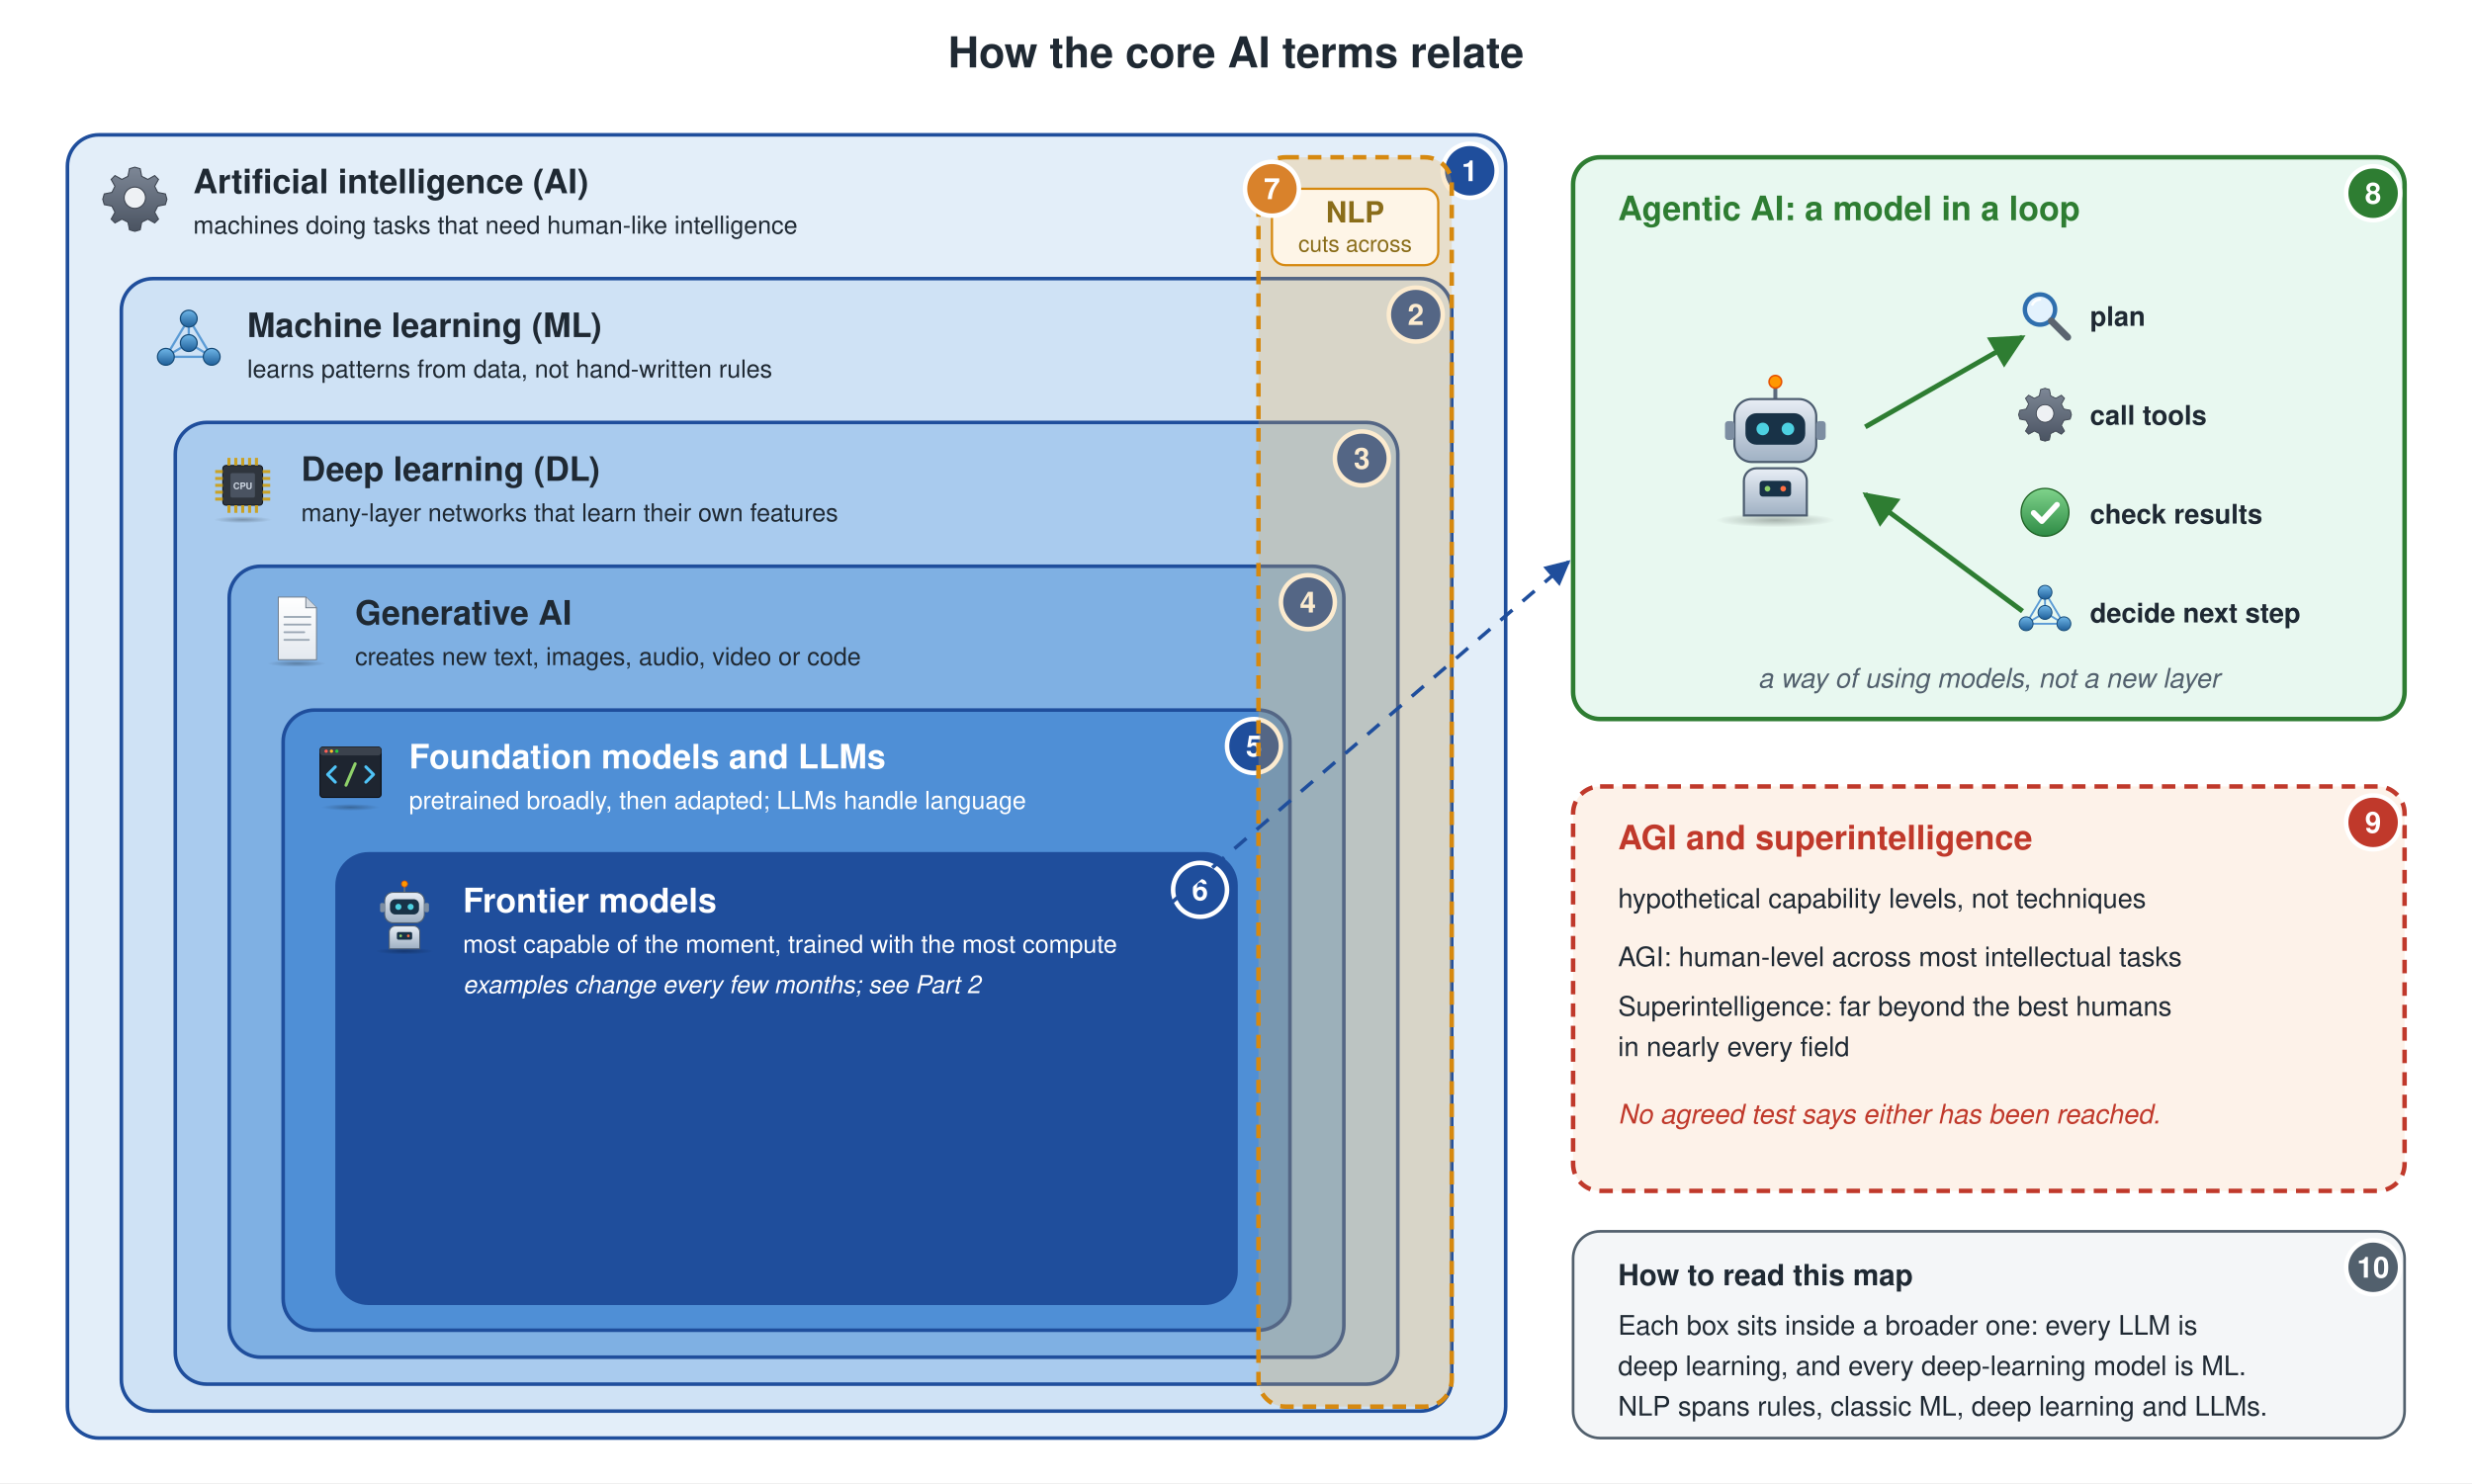
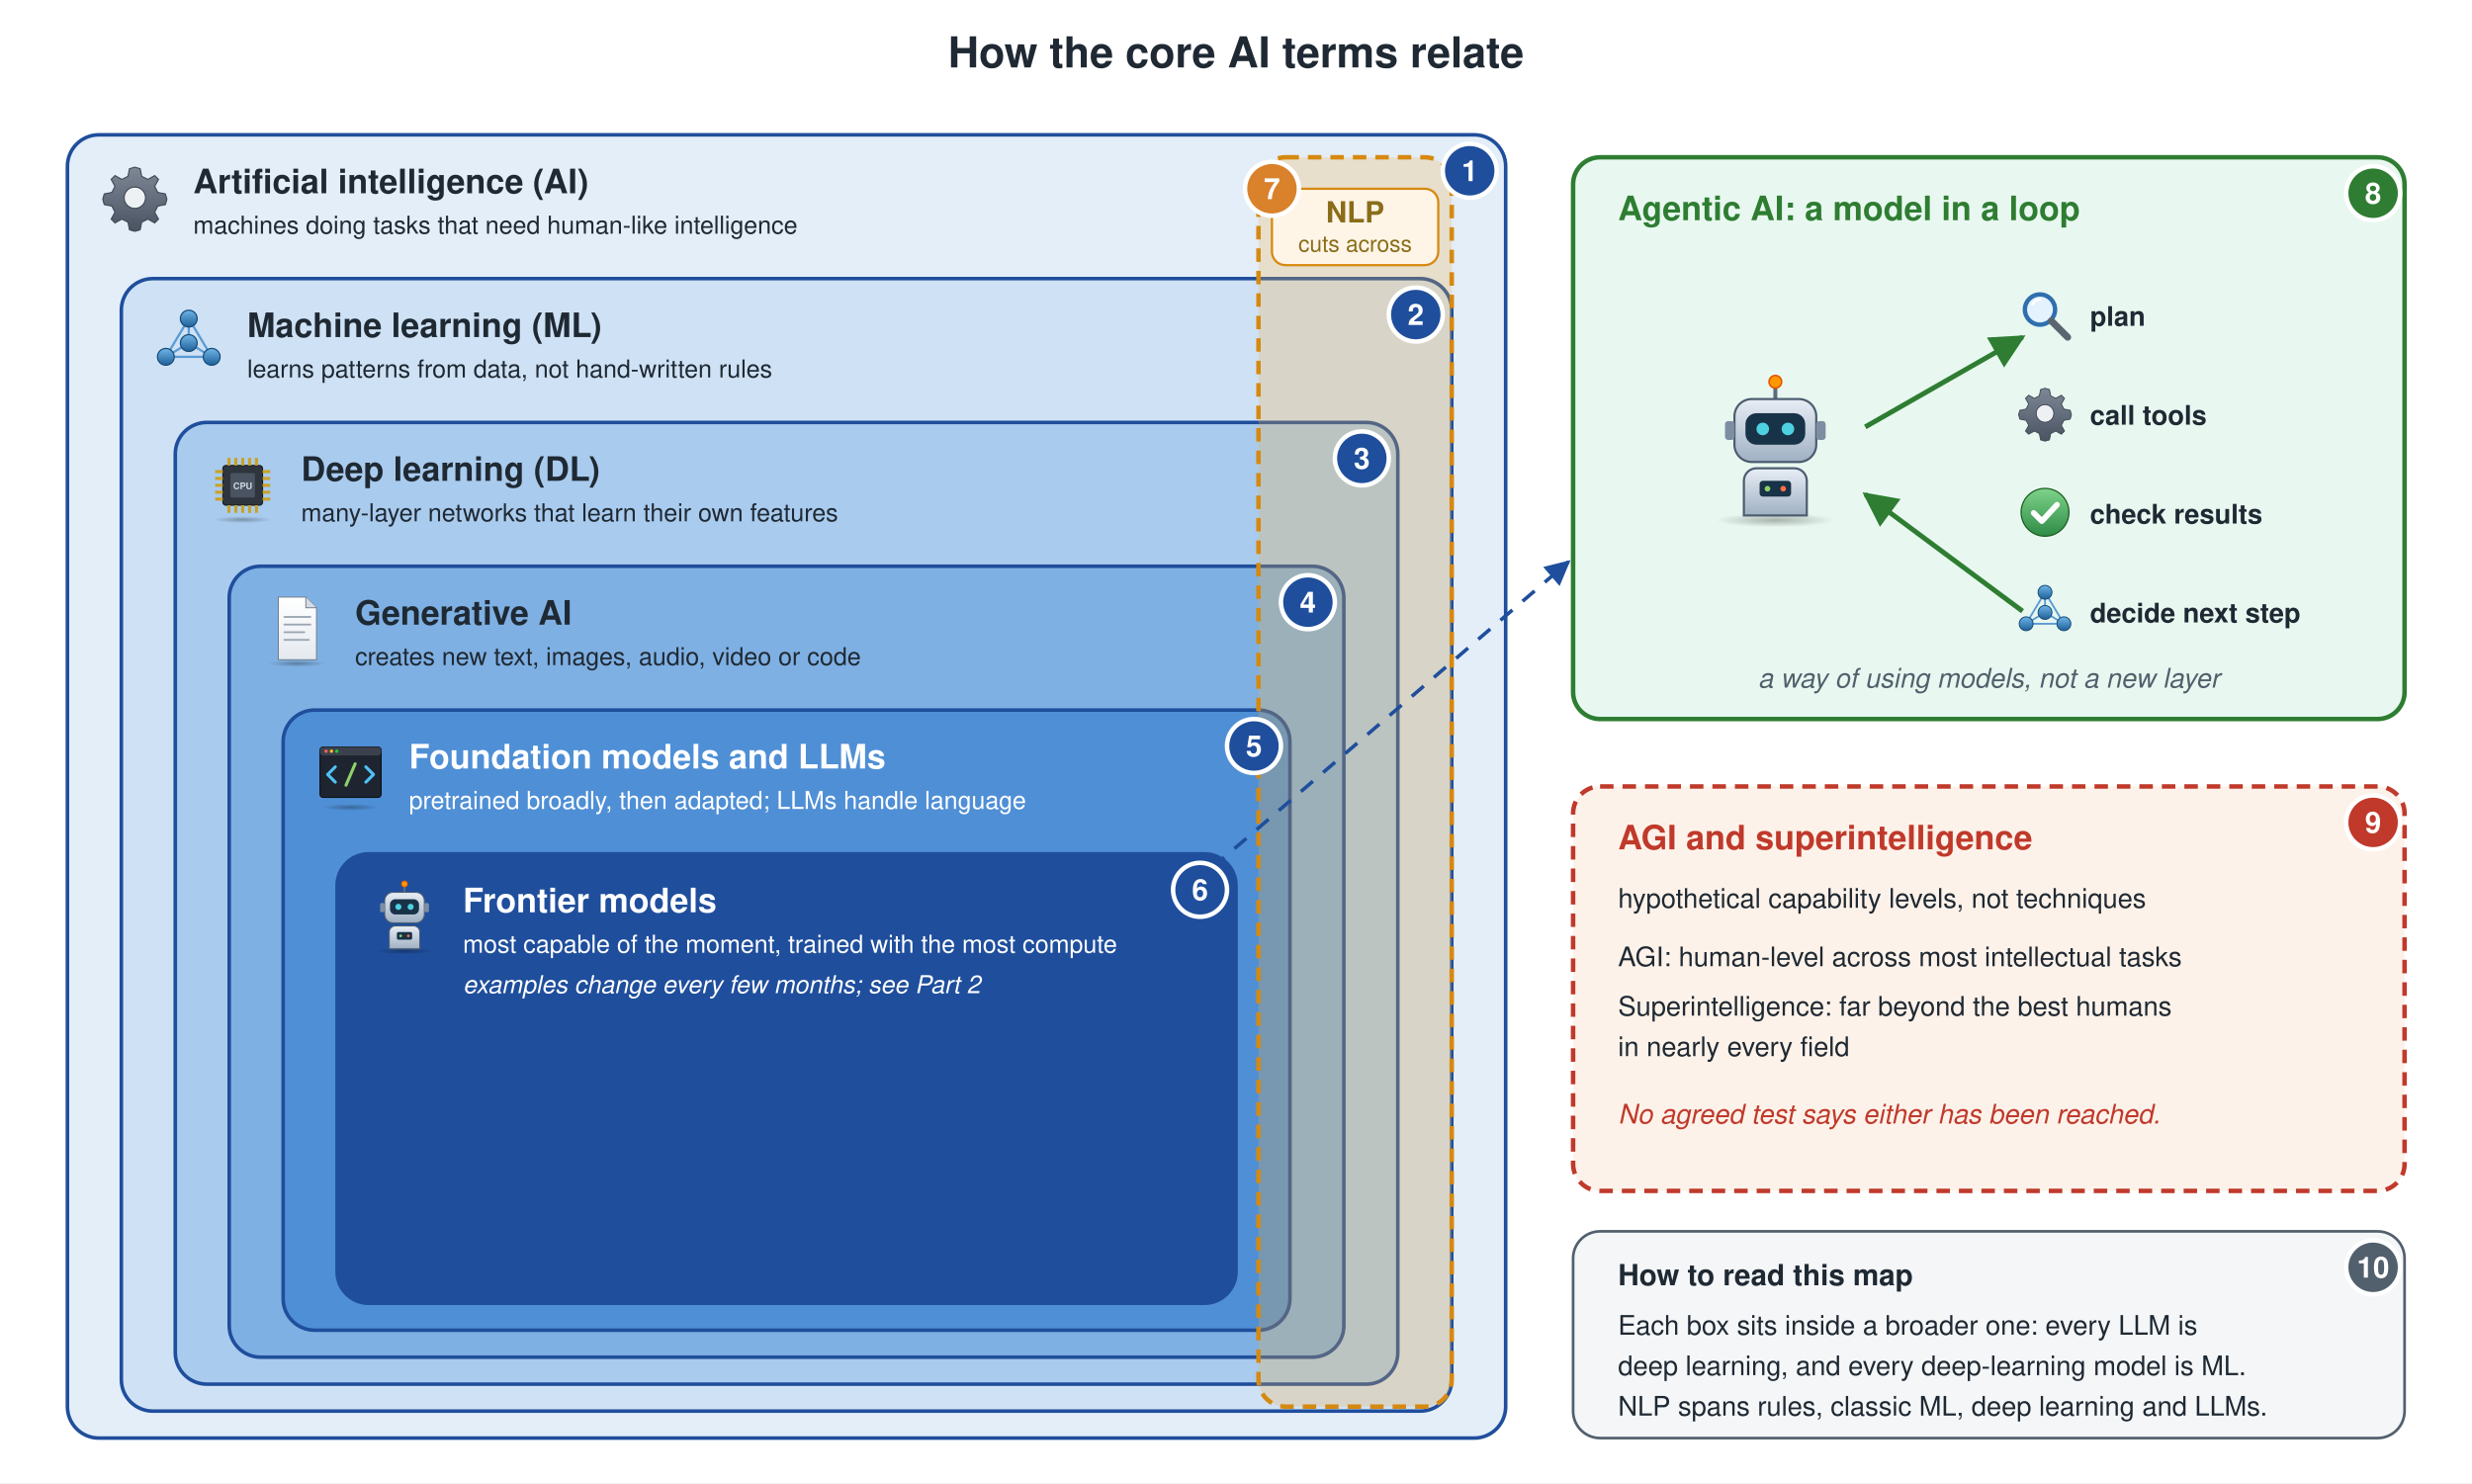
<svg xmlns="http://www.w3.org/2000/svg" viewBox="0 0 1100 660" width="1100" height="660" role="img" aria-labelledby="t d">
  <style>@media (prefers-reduced-motion: no-preference){.st{animation:fig-in .7s ease-out both}.s1{animation-delay:0.00s}.s2{animation-delay:0.90s}.s3{animation-delay:1.80s}.s4{animation-delay:2.70s}.s5{animation-delay:3.60s}.s6{animation-delay:4.50s}.s7{animation-delay:5.40s}.s8{animation-delay:6.30s}.s9{animation-delay:7.20s}.s10{animation-delay:8.10s}}@keyframes fig-in{from{opacity:0}to{opacity:1}}</style>
  <defs>
    <linearGradient id="g-box" x1="0" y1="0" x2="0" y2="1">
      <stop offset="0" stop-color="#f3f8fe" />
      <stop offset="1" stop-color="#c9ddf4" />
    </linearGradient>
    <filter id="f-drop" x="-10%" y="-10%" width="130%" height="140%">
      <feDropShadow dx="1.5" dy="2" stdDeviation="1.6" flood-color="#000" flood-opacity=".18" />
    </filter>
    <marker id="a-1f4e9c" viewBox="0 0 10 10" refX="9" refY="5" markerWidth="7" markerHeight="7" orient="auto-start-reverse">
      <path d="M0 0 L10 5 L0 10 Z" fill="#1f4e9c" />
    </marker>
    <marker id="a-2e7d32" viewBox="0 0 10 10" refX="9" refY="5" markerWidth="7" markerHeight="7" orient="auto-start-reverse">
      <path d="M0 0 L10 5 L0 10 Z" fill="#2e7d32" />
    </marker>
    <linearGradient id="g-steel" x1="0" y1="0" x2="1" y2="0">
      <stop offset="0" stop-color="#4a5361" />
      <stop offset=".5" stop-color="#2b313a" />
      <stop offset="1" stop-color="#1c2027" />
    </linearGradient>
    <linearGradient id="g-steel-top" x1="0" y1="0" x2="0" y2="1">
      <stop offset="0" stop-color="#7d8796" />
      <stop offset="1" stop-color="#4a5361" />
    </linearGradient>
    <linearGradient id="g-silver" x1="0" y1="0" x2="0" y2="1">
      <stop offset="0" stop-color="#f4f6f8" />
      <stop offset="1" stop-color="#b9c0c9" />
    </linearGradient>
    <linearGradient id="g-silver-side" x1="0" y1="0" x2="1" y2="0">
      <stop offset="0" stop-color="#d8dde3" />
      <stop offset="1" stop-color="#9aa3ae" />
    </linearGradient>
    <linearGradient id="g-screen" x1="0" y1="0" x2="1" y2="1">
      <stop offset="0" stop-color="#5fc3ff" />
      <stop offset=".55" stop-color="#1e88e5" />
      <stop offset="1" stop-color="#0b4f9c" />
    </linearGradient>
    <linearGradient id="g-router" x1="0" y1="0" x2="0" y2="1">
      <stop offset="0" stop-color="#6fb6e8" />
      <stop offset="1" stop-color="#1f5f99" />
    </linearGradient>
    <linearGradient id="g-router-top" x1="0" y1="0" x2="0" y2="1">
      <stop offset="0" stop-color="#e9f4fc" />
      <stop offset="1" stop-color="#a9cdea" />
    </linearGradient>
    <linearGradient id="g-db" x1="0" y1="0" x2="1" y2="0">
      <stop offset="0" stop-color="#8e99a6" />
      <stop offset=".45" stop-color="#e3e7eb" />
      <stop offset="1" stop-color="#7b8693" />
    </linearGradient>
    <linearGradient id="g-brick" x1="0" y1="0" x2="0" y2="1">
      <stop offset="0" stop-color="#e2774f" />
      <stop offset="1" stop-color="#b2472a" />
    </linearGradient>
    <linearGradient id="g-cloud" x1="0" y1="0" x2="0" y2="1">
      <stop offset="0" stop-color="#ffffff" />
      <stop offset="1" stop-color="#b8dcf5" />
    </linearGradient>
    <linearGradient id="g-skin" x1="0" y1="0" x2="0" y2="1">
      <stop offset="0" stop-color="#f7d7bf" />
      <stop offset="1" stop-color="#e2b394" />
    </linearGradient>
    <linearGradient id="g-suit" x1="0" y1="0" x2="0" y2="1">
      <stop offset="0" stop-color="#4b5563" />
      <stop offset="1" stop-color="#1f2733" />
    </linearGradient>
    <linearGradient id="g-suit2" x1="0" y1="0" x2="0" y2="1">
      <stop offset="0" stop-color="#7b5ea7" />
      <stop offset="1" stop-color="#46336b" />
    </linearGradient>
    <linearGradient id="g-hood" x1="0" y1="0" x2="0" y2="1">
      <stop offset="0" stop-color="#3a3f47" />
      <stop offset="1" stop-color="#0f1216" />
    </linearGradient>
    <linearGradient id="g-robot" x1="0" y1="0" x2="0" y2="1">
      <stop offset="0" stop-color="#e8eef5" />
      <stop offset="1" stop-color="#9fb0c3" />
    </linearGradient>
    <linearGradient id="g-gold" x1="0" y1="0" x2="0" y2="1">
      <stop offset="0" stop-color="#ffe08a" />
      <stop offset="1" stop-color="#d49a1f" />
    </linearGradient>
    <linearGradient id="g-paper" x1="0" y1="0" x2="0" y2="1">
      <stop offset="0" stop-color="#ffffff" />
      <stop offset="1" stop-color="#e4e9ef" />
    </linearGradient>
    <linearGradient id="g-green" x1="0" y1="0" x2="0" y2="1">
      <stop offset="0" stop-color="#7fd38b" />
      <stop offset="1" stop-color="#2e8b45" />
    </linearGradient>
    <linearGradient id="g-red" x1="0" y1="0" x2="0" y2="1">
      <stop offset="0" stop-color="#ff8a80" />
      <stop offset="1" stop-color="#c62828" />
    </linearGradient>
    <radialGradient id="g-shadow">
      <stop offset="0" stop-color="#000" stop-opacity=".28" />
      <stop offset="1" stop-color="#000" stop-opacity="0" />
    </radialGradient>
    <linearGradient id="g-suit3" x1="0" y1="0" x2="0" y2="1">
      <stop offset="0" stop-color="#2e86c1" />
      <stop offset="1" stop-color="#1b4f72" />
    </linearGradient>
    <symbol id="i-gear" viewBox="0 0 100 100">
      <path d="M50 10 l7 2 2 10 8 4 9 -5 5 5 -5 9 4 8 10 2 2 7 -2 7 -10 2 -4 8 5 9 -5 5 -9 -5 -8 4 -2 10 -7 2 -7 -2 -2 -10 -8 -4 -9 5 -5 -5 5 -9 -4 -8 -10 -2 -2 -7 2 -7 10 -2 4 -8 -5 -9 5 -5 9 5 8 -4 2 -10 Z" fill="url(#g-steel-top)" stroke="#3d4450" stroke-width="1.4" />
      <circle cx="50" cy="50" r="14" fill="#eef1f4" stroke="#3d4450" stroke-width="1.4" />
    </symbol>
    <symbol id="i-nodes" viewBox="0 0 100 100">
      <g stroke="#5b9bd5" stroke-width="3">
        <line x1="50" y1="20" x2="20" y2="70" />
        <line x1="50" y1="20" x2="80" y2="70" />
        <line x1="20" y1="70" x2="80" y2="70" />
        <line x1="50" y1="20" x2="50" y2="52" />
        <line x1="20" y1="70" x2="50" y2="52" />
        <line x1="80" y1="70" x2="50" y2="52" />
      </g>
      <circle cx="50" cy="20" r="11" fill="url(#g-router)" stroke="#164b78" stroke-width="1.6" />
      <circle cx="20" cy="70" r="11" fill="url(#g-router)" stroke="#164b78" stroke-width="1.6" />
      <circle cx="80" cy="70" r="11" fill="url(#g-router)" stroke="#164b78" stroke-width="1.6" />
      <circle cx="50" cy="52" r="11" fill="url(#g-router)" stroke="#164b78" stroke-width="1.6" />
    </symbol>
    <symbol id="i-chip" viewBox="0 0 100 100">
      <ellipse cx="50" cy="95" rx="38" ry="4.5" fill="url(#g-shadow)" />
      <rect x="24" y="24" width="52" height="52" rx="4" fill="#2f353d" stroke="#14181d" stroke-width="1.4" />
      <rect x="34" y="34" width="32" height="32" rx="2" fill="#4a5361" />
      <text x="50" y="55" font-size="12" text-anchor="middle" fill="#cfd8e3" font-family="Helvetica,Arial,sans-serif" font-weight="bold">CPU</text>
      <rect x="30" y="14" width="4" height="10" fill="#c9a227" />
      <rect x="30" y="76" width="4" height="10" fill="#c9a227" />
      <rect x="14" y="30" width="10" height="4" fill="#c9a227" />
      <rect x="76" y="30" width="10" height="4" fill="#c9a227" />
      <rect x="39" y="14" width="4" height="10" fill="#c9a227" />
      <rect x="39" y="76" width="4" height="10" fill="#c9a227" />
      <rect x="14" y="39" width="10" height="4" fill="#c9a227" />
      <rect x="76" y="39" width="10" height="4" fill="#c9a227" />
      <rect x="48" y="14" width="4" height="10" fill="#c9a227" />
      <rect x="48" y="76" width="4" height="10" fill="#c9a227" />
      <rect x="14" y="48" width="10" height="4" fill="#c9a227" />
      <rect x="76" y="48" width="10" height="4" fill="#c9a227" />
      <rect x="57" y="14" width="4" height="10" fill="#c9a227" />
      <rect x="57" y="76" width="4" height="10" fill="#c9a227" />
      <rect x="14" y="57" width="10" height="4" fill="#c9a227" />
      <rect x="76" y="57" width="10" height="4" fill="#c9a227" />
      <rect x="66" y="14" width="4" height="10" fill="#c9a227" />
      <rect x="66" y="76" width="4" height="10" fill="#c9a227" />
      <rect x="14" y="66" width="10" height="4" fill="#c9a227" />
      <rect x="76" y="66" width="10" height="4" fill="#c9a227" />
    </symbol>
    <symbol id="i-document" viewBox="0 0 100 100">
      <ellipse cx="50" cy="95" rx="38" ry="4.5" fill="url(#g-shadow)" />
      <path d="M26 8 H62 L76 22 V90 H26 Z" fill="url(#g-paper)" stroke="#6b7785" stroke-width="1.2" />
      <path d="M62 8 V22 H76" fill="#d5dbe2" stroke="#6b7785" stroke-width="1.2" />
      <g stroke="#9aa6b3" stroke-width="2.4" stroke-linecap="round">
        <line x1="34" y1="34" x2="68" y2="34" />
        <line x1="34" y1="44" x2="68" y2="44" />
        <line x1="34" y1="54" x2="60" y2="54" />
        <line x1="34" y1="64" x2="66" y2="64" />
      </g>
    </symbol>
    <symbol id="i-code" viewBox="0 0 100 100">
      <ellipse cx="50" cy="95" rx="38" ry="4.5" fill="url(#g-shadow)" />
      <rect x="10" y="16" width="80" height="66" rx="4" fill="#1e2530" stroke="#0d1014" stroke-width="1.4" />
      <rect x="10" y="16" width="80" height="11" rx="4" fill="#3b424d" />
      <circle cx="18" cy="21.5" r="2.2" fill="#ff5f56" />
      <circle cx="25" cy="21.5" r="2.2" fill="#ffbd2e" />
      <circle cx="32" cy="21.5" r="2.2" fill="#27c93f" />
      <path d="M30 42 L20 52 L30 62 M70 42 L80 52 L70 62" fill="none" stroke="#4fc3f7" stroke-width="4" stroke-linecap="round" stroke-linejoin="round" />
      <line x1="56" y1="38" x2="44" y2="66" stroke="#8fd16a" stroke-width="4" stroke-linecap="round" />
    </symbol>
    <symbol id="i-robot" viewBox="0 0 100 100">
      <ellipse cx="50" cy="95" rx="38" ry="4.5" fill="url(#g-shadow)" />
      <line x1="50" y1="8" x2="50" y2="18" stroke="#5b6b7d" stroke-width="2.5" />
      <circle cx="50" cy="7" r="4" fill="#ff9800" stroke="#e65100" />
      <rect x="24" y="18" width="52" height="40" rx="11" fill="url(#g-robot)" stroke="#4d5d70" stroke-width="1.4" />
      <rect x="31" y="27" width="38" height="20" rx="7" fill="#183247" />
      <circle cx="42" cy="37" r="4" fill="#4dd0e1" />
      <circle cx="58" cy="37" r="4" fill="#4dd0e1" />
      <rect x="18" y="32" width="6" height="12" rx="2" fill="#7d8ea2" />
      <rect x="76" y="32" width="6" height="12" rx="2" fill="#7d8ea2" />
      <path d="M30 92 V70 a8 8 0 0 1 8 -8 h24 a8 8 0 0 1 8 8 V92 Z" fill="url(#g-robot)" stroke="#4d5d70" stroke-width="1.4" />
      <rect x="40" y="70" width="20" height="10" rx="2" fill="#183247" />
      <circle cx="45" cy="75" r="1.8" fill="#8fd16a" />
      <circle cx="55" cy="75" r="1.8" fill="#ff7043" />
    </symbol>
    <symbol id="i-search" viewBox="0 0 100 100">
      <circle cx="42" cy="42" r="24" fill="#e3f2fd" stroke="#2f6fae" stroke-width="7" />
      <line x1="60" y1="60" x2="86" y2="86" stroke="#5b6570" stroke-width="11" stroke-linecap="round" />
      <path d="M30 34 a14 14 0 0 1 12 -8" fill="none" stroke="#fff" stroke-width="4" stroke-linecap="round" />
    </symbol>
    <symbol id="i-check" viewBox="0 0 100 100">
      <circle cx="50" cy="50" r="38" fill="url(#g-green)" stroke="#1b5e20" stroke-width="2" />
      <path d="M32 51 L45 64 L69 38" fill="none" stroke="#fff" stroke-width="9" stroke-linecap="round" stroke-linejoin="round" />
    </symbol>
  </defs>
  <rect width="1100" height="660" fill="#ffffff" />
  <text x="550.0" y="30.0" font-family="Helvetica, Arial, sans-serif" font-size="19" fill="#1f2933" font-weight="bold" text-anchor="middle">How the core AI terms relate</text>
  <g class="st s1">
    <rect x="30.0" y="60.0" width="640.0" height="580.0" rx="14" fill="#e3eef9" fill-opacity="1" stroke="#1f4e9c" stroke-width="1.6" />
  </g>
  <g class="st s1">
    <use href="#i-gear" x="43.0" y="71.0" width="34" height="34" />
  </g>
  <g class="st s1">
    <text x="86.0" y="86.0" font-family="Helvetica, Arial, sans-serif" font-size="15" fill="#1f2933" font-weight="bold" text-anchor="start">Artificial intelligence (AI)</text>
  </g>
  <g class="st s1">
    <text x="86.0" y="104.0" font-family="Helvetica, Arial, sans-serif" font-size="11" fill="#1f2933" font-weight="normal" text-anchor="start">machines doing tasks that need human-like intelligence</text>
  </g>
+   <g class="st s2">
+     <rect x="54.0" y="124.0" width="592.0" height="504.0" rx="14" fill="#cfe2f5" fill-opacity="1" stroke="#1f4e9c" stroke-width="1.6" />
+   </g>
+   <g class="st s2">
+     <use href="#i-nodes" x="67.0" y="135.0" width="34" height="34" />
+   </g>
+   <g class="st s2">
+     <text x="110.0" y="150.0" font-family="Helvetica, Arial, sans-serif" font-size="15" fill="#1f2933" font-weight="bold" text-anchor="start">Machine learning (ML)</text>
+   </g>
+   <g class="st s2">
+     <text x="110.0" y="168.0" font-family="Helvetica, Arial, sans-serif" font-size="11" fill="#1f2933" font-weight="normal" text-anchor="start">learns patterns from data, not hand-written rules</text>
+   </g>
+   <g class="st s3">
+     <rect x="78.0" y="188.0" width="544.0" height="428.0" rx="14" fill="#a9cbee" fill-opacity="1" stroke="#1f4e9c" stroke-width="1.6" />
+   </g>
+   <g class="st s3">
+     <use href="#i-chip" x="91.0" y="199.0" width="34" height="34" />
+   </g>
+   <g class="st s3">
+     <text x="134.0" y="214.0" font-family="Helvetica, Arial, sans-serif" font-size="15" fill="#1f2933" font-weight="bold" text-anchor="start">Deep learning (DL)</text>
+   </g>
+   <g class="st s3">
+     <text x="134.0" y="232.0" font-family="Helvetica, Arial, sans-serif" font-size="11" fill="#1f2933" font-weight="normal" text-anchor="start">many-layer networks that learn their own features</text>
+   </g>
+   <g class="st s4">
+     <rect x="102.0" y="252.0" width="496.0" height="352.0" rx="14" fill="#7fb0e3" fill-opacity="1" stroke="#1f4e9c" stroke-width="1.6" />
+   </g>
+   <g class="st s4">
+     <use href="#i-document" x="115.0" y="263.0" width="34" height="34" />
+   </g>
+   <g class="st s4">
+     <text x="158.0" y="278.0" font-family="Helvetica, Arial, sans-serif" font-size="15" fill="#1f2933" font-weight="bold" text-anchor="start">Generative AI</text>
+   </g>
+   <g class="st s4">
+     <text x="158.0" y="296.0" font-family="Helvetica, Arial, sans-serif" font-size="11" fill="#1f2933" font-weight="normal" text-anchor="start">creates new text, images, audio, video or code</text>
+   </g>
+   <g class="st s5">
+     <rect x="126.0" y="316.0" width="448.0" height="276.0" rx="14" fill="#4f8fd6" fill-opacity="1" stroke="#1f4e9c" stroke-width="1.6" />
+   </g>
+   <g class="st s5">
+     <use href="#i-code" x="139.0" y="327.0" width="34" height="34" />
+   </g>
+   <g class="st s5">
+     <text x="182.0" y="342.0" font-family="Helvetica, Arial, sans-serif" font-size="15" fill="#ffffff" font-weight="bold" text-anchor="start">Foundation models and LLMs</text>
+   </g>
+   <g class="st s5">
+     <text x="182.0" y="360.0" font-family="Helvetica, Arial, sans-serif" font-size="11" fill="#ffffff" font-weight="normal" text-anchor="start">pretrained broadly, then adapted; LLMs handle language</text>
+   </g>
+   <g class="st s6">
+     <rect x="150.0" y="380.0" width="400.0" height="200.0" rx="14" fill="#1f4e9c" fill-opacity="1" stroke="#1f4e9c" stroke-width="1.6" />
+   </g>
+   <g class="st s6">
+     <use href="#i-robot" x="163.0" y="391.0" width="34" height="34" />
+   </g>
+   <g class="st s6">
+     <text x="206.0" y="406.0" font-family="Helvetica, Arial, sans-serif" font-size="15" fill="#ffffff" font-weight="bold" text-anchor="start">Frontier models</text>
+   </g>
+   <g class="st s6">
+     <text x="206.0" y="424.0" font-family="Helvetica, Arial, sans-serif" font-size="11" fill="#ffffff" font-weight="normal" text-anchor="start">most capable of the moment, trained with the most compute</text>
+   </g>
+   <g class="st s6">
+     <text x="206.0" y="442.0" font-family="Helvetica, Arial, sans-serif" font-size="11" fill="#ffffff" font-weight="normal" text-anchor="start" font-style="italic">examples change every few months; see Part 2</text>
+   </g>
+   <g class="st s7">
+     <rect x="560.0" y="70.0" width="86.0" height="556.0" rx="12" fill="#f5b041" fill-opacity="0.25" stroke="#d68910" stroke-width="2" stroke-dasharray="6 4" />
+   </g>
+   <g class="st s7">
+     <rect x="566.0" y="84.0" width="74.0" height="34.0" rx="6" fill="#fef5e7" fill-opacity="1" stroke="#d68910" stroke-width="1" />
+   </g>
+   <g class="st s7">
+     <text x="603.0" y="99.0" font-family="Helvetica, Arial, sans-serif" font-size="13" fill="#8a6d1a" font-weight="bold" text-anchor="middle">NLP</text>
+   </g>
+   <g class="st s7">
+     <text x="603.0" y="112.0" font-family="Helvetica, Arial, sans-serif" font-size="10" fill="#8a6d1a" font-weight="normal" text-anchor="middle">cuts across</text>
+   </g>
+   <g class="st s8">
+     <rect x="700.0" y="70.0" width="370.0" height="250.0" rx="12" fill="#e8f8f0" fill-opacity="1" stroke="#2e7d32" stroke-width="2" />
+   </g>
+   <g class="st s8">
+     <text x="720.0" y="98.0" font-family="Helvetica, Arial, sans-serif" font-size="15" fill="#2e7d32" font-weight="bold" text-anchor="start">Agentic AI: a model in a loop</text>
+   </g>
+   <g class="st s8">
+     <use href="#i-robot" x="755.0" y="165.0" width="70" height="70" />
+   </g>
+   <g class="st s8">
+     <use href="#i-search" x="896.0" y="126.0" width="28" height="28" />
+   </g>
+   <g class="st s8">
+     <text x="930.0" y="145.0" font-family="Helvetica, Arial, sans-serif" font-size="12" fill="#1f2933" font-weight="bold" text-anchor="start">plan</text>
+   </g>
+   <g class="st s8">
+     <use href="#i-gear" x="896.0" y="170.0" width="28" height="28" />
+   </g>
+   <g class="st s8">
+     <text x="930.0" y="189.0" font-family="Helvetica, Arial, sans-serif" font-size="12" fill="#1f2933" font-weight="bold" text-anchor="start">call tools</text>
+   </g>
+   <g class="st s8">
+     <use href="#i-check" x="896.0" y="214.0" width="28" height="28" />
+   </g>
+   <g class="st s8">
+     <text x="930.0" y="233.0" font-family="Helvetica, Arial, sans-serif" font-size="12" fill="#1f2933" font-weight="bold" text-anchor="start">check results</text>
+   </g>
+   <g class="st s8">
+     <use href="#i-nodes" x="896.0" y="258.0" width="28" height="28" />
+   </g>
+   <g class="st s8">
+     <text x="930.0" y="277.0" font-family="Helvetica, Arial, sans-serif" font-size="12" fill="#1f2933" font-weight="bold" text-anchor="start">decide next step</text>
+   </g>
+   <g class="st s8">
+     <path d="M830.0 190.0 L900.0 150.0" fill="none" stroke="#2e7d32" stroke-width="2.2" marker-end="url(#a-2e7d32)" stroke-linejoin="round" />
+   </g>
+   <g class="st s8">
+     <path d="M900.0 272.0 L830.0 220.0" fill="none" stroke="#2e7d32" stroke-width="2.2" marker-end="url(#a-2e7d32)" stroke-linejoin="round" />
+   </g>
+   <g class="st s8">
+     <text x="885.0" y="306.0" font-family="Helvetica, Arial, sans-serif" font-size="12" fill="#52606d" font-weight="normal" text-anchor="middle" font-style="italic">a way of using models, not a new layer</text>
+   </g>
+   <g class="st s8">
+     <path d="M500.0 420.0 L698.0 250.0" fill="none" stroke="#1f4e9c" stroke-width="1.6" stroke-dasharray="7 6" marker-end="url(#a-1f4e9c)" stroke-linejoin="round" />
+   </g>
+   <g class="st s9">
+     <rect x="700.0" y="350.0" width="370.0" height="180.0" rx="12" fill="#fdf2e9" fill-opacity="1" stroke="#c0392b" stroke-width="2" stroke-dasharray="6 4" />
+   </g>
+   <g class="st s9">
+     <text x="720.0" y="378.0" font-family="Helvetica, Arial, sans-serif" font-size="15" fill="#c0392b" font-weight="bold" text-anchor="start">AGI and superintelligence</text>
+   </g>
+   <g class="st s9">
+     <text x="720.0" y="404.0" font-family="Helvetica, Arial, sans-serif" font-size="12" fill="#1f2933" font-weight="normal" text-anchor="start">hypothetical capability levels, not techniques</text>
+   </g>
+   <g class="st s9">
+     <text x="720.0" y="430.0" font-family="Helvetica, Arial, sans-serif" font-size="12" fill="#1f2933" font-weight="normal" text-anchor="start">AGI: human-level across most intellectual tasks</text>
+   </g>
+   <g class="st s9">
+     <text x="720.0" y="452.0" font-family="Helvetica, Arial, sans-serif" font-size="12" fill="#1f2933" font-weight="normal" text-anchor="start">Superintelligence: far beyond the best humans</text>
+   </g>
+   <g class="st s9">
+     <text x="720.0" y="470.0" font-family="Helvetica, Arial, sans-serif" font-size="12" fill="#1f2933" font-weight="normal" text-anchor="start">in nearly every field</text>
+   </g>
+   <g class="st s9">
+     <text x="720.0" y="500.0" font-family="Helvetica, Arial, sans-serif" font-size="12" fill="#c0392b" font-weight="normal" text-anchor="start" font-style="italic">No agreed test says either has been reached.</text>
+   </g>
+   <g class="st s10">
+     <rect x="700.0" y="548.0" width="370.0" height="92.0" rx="12" fill="#f4f6f8" fill-opacity="1" stroke="#52606d" stroke-width="1.2" />
+   </g>
+   <g class="st s10">
+     <text x="720.0" y="572.0" font-family="Helvetica, Arial, sans-serif" font-size="13" fill="#1f2933" font-weight="bold" text-anchor="start">How to read this map</text>
+   </g>
+   <g class="st s10">
+     <text x="720.0" y="594.0" font-family="Helvetica, Arial, sans-serif" font-size="12" fill="#1f2933" font-weight="normal" text-anchor="start">Each box sits inside a broader one: every LLM is</text>
+   </g>
+   <g class="st s10">
+     <text x="720.0" y="612.0" font-family="Helvetica, Arial, sans-serif" font-size="12" fill="#1f2933" font-weight="normal" text-anchor="start">deep learning, and every deep-learning model is ML.</text>
+   </g>
+   <g class="st s10">
+     <text x="720.0" y="630.0" font-family="Helvetica, Arial, sans-serif" font-size="12" fill="#1f2933" font-weight="normal" text-anchor="start">NLP spans rules, classic ML, deep learning and LLMs.</text>
+   </g>
  <g class="st s1">
    <circle cx="654" cy="76" r="12" fill="#1f4e9c" stroke="#fff" stroke-width="2" />
    <text x="654.0" y="80.6" font-family="Helvetica, Arial, sans-serif" font-size="13" fill="#fff" font-weight="bold" text-anchor="middle">1</text>
  </g>
  <g class="st s2">
-     <rect x="54.0" y="124.0" width="592.0" height="504.0" rx="14" fill="#cfe2f5" fill-opacity="1" stroke="#1f4e9c" stroke-width="1.6" />
-   </g>
-   <g class="st s2">
-     <use href="#i-nodes" x="67.0" y="135.0" width="34" height="34" />
-   </g>
-   <g class="st s2">
-     <text x="110.0" y="150.0" font-family="Helvetica, Arial, sans-serif" font-size="15" fill="#1f2933" font-weight="bold" text-anchor="start">Machine learning (ML)</text>
-   </g>
-   <g class="st s2">
-     <text x="110.0" y="168.0" font-family="Helvetica, Arial, sans-serif" font-size="11" fill="#1f2933" font-weight="normal" text-anchor="start">learns patterns from data, not hand-written rules</text>
-   </g>
-   <g class="st s2">
    <circle cx="630" cy="140" r="12" fill="#1f4e9c" stroke="#fff" stroke-width="2" />
    <text x="630.0" y="144.6" font-family="Helvetica, Arial, sans-serif" font-size="13" fill="#fff" font-weight="bold" text-anchor="middle">2</text>
-   </g>
-   <g class="st s3">
-     <rect x="78.0" y="188.0" width="544.0" height="428.0" rx="14" fill="#a9cbee" fill-opacity="1" stroke="#1f4e9c" stroke-width="1.6" />
-   </g>
-   <g class="st s3">
-     <use href="#i-chip" x="91.0" y="199.0" width="34" height="34" />
-   </g>
-   <g class="st s3">
-     <text x="134.0" y="214.0" font-family="Helvetica, Arial, sans-serif" font-size="15" fill="#1f2933" font-weight="bold" text-anchor="start">Deep learning (DL)</text>
-   </g>
-   <g class="st s3">
-     <text x="134.0" y="232.0" font-family="Helvetica, Arial, sans-serif" font-size="11" fill="#1f2933" font-weight="normal" text-anchor="start">many-layer networks that learn their own features</text>
  </g>
  <g class="st s3">
    <circle cx="606" cy="204" r="12" fill="#1f4e9c" stroke="#fff" stroke-width="2" />
    <text x="606.0" y="208.6" font-family="Helvetica, Arial, sans-serif" font-size="13" fill="#fff" font-weight="bold" text-anchor="middle">3</text>
  </g>
  <g class="st s4">
-     <rect x="102.0" y="252.0" width="496.0" height="352.0" rx="14" fill="#7fb0e3" fill-opacity="1" stroke="#1f4e9c" stroke-width="1.6" />
-   </g>
-   <g class="st s4">
-     <use href="#i-document" x="115.0" y="263.0" width="34" height="34" />
-   </g>
-   <g class="st s4">
-     <text x="158.0" y="278.0" font-family="Helvetica, Arial, sans-serif" font-size="15" fill="#1f2933" font-weight="bold" text-anchor="start">Generative AI</text>
-   </g>
-   <g class="st s4">
-     <text x="158.0" y="296.0" font-family="Helvetica, Arial, sans-serif" font-size="11" fill="#1f2933" font-weight="normal" text-anchor="start">creates new text, images, audio, video or code</text>
-   </g>
-   <g class="st s4">
    <circle cx="582" cy="268" r="12" fill="#1f4e9c" stroke="#fff" stroke-width="2" />
    <text x="582.0" y="272.6" font-family="Helvetica, Arial, sans-serif" font-size="13" fill="#fff" font-weight="bold" text-anchor="middle">4</text>
-   </g>
-   <g class="st s5">
-     <rect x="126.0" y="316.0" width="448.0" height="276.0" rx="14" fill="#4f8fd6" fill-opacity="1" stroke="#1f4e9c" stroke-width="1.6" />
-   </g>
-   <g class="st s5">
-     <use href="#i-code" x="139.0" y="327.0" width="34" height="34" />
-   </g>
-   <g class="st s5">
-     <text x="182.0" y="342.0" font-family="Helvetica, Arial, sans-serif" font-size="15" fill="#ffffff" font-weight="bold" text-anchor="start">Foundation models and LLMs</text>
-   </g>
-   <g class="st s5">
-     <text x="182.0" y="360.0" font-family="Helvetica, Arial, sans-serif" font-size="11" fill="#ffffff" font-weight="normal" text-anchor="start">pretrained broadly, then adapted; LLMs handle language</text>
  </g>
  <g class="st s5">
    <circle cx="558" cy="332" r="12" fill="#1f4e9c" stroke="#fff" stroke-width="2" />
    <text x="558.0" y="336.6" font-family="Helvetica, Arial, sans-serif" font-size="13" fill="#fff" font-weight="bold" text-anchor="middle">5</text>
  </g>
  <g class="st s6">
-     <rect x="150.0" y="380.0" width="400.0" height="200.0" rx="14" fill="#1f4e9c" fill-opacity="1" stroke="#1f4e9c" stroke-width="1.6" />
-   </g>
-   <g class="st s6">
-     <use href="#i-robot" x="163.0" y="391.0" width="34" height="34" />
-   </g>
-   <g class="st s6">
-     <text x="206.0" y="406.0" font-family="Helvetica, Arial, sans-serif" font-size="15" fill="#ffffff" font-weight="bold" text-anchor="start">Frontier models</text>
-   </g>
-   <g class="st s6">
-     <text x="206.0" y="424.0" font-family="Helvetica, Arial, sans-serif" font-size="11" fill="#ffffff" font-weight="normal" text-anchor="start">most capable of the moment, trained with the most compute</text>
-   </g>
-   <g class="st s6">
    <circle cx="534" cy="396" r="12" fill="#1f4e9c" stroke="#fff" stroke-width="2" />
    <text x="534.0" y="400.6" font-family="Helvetica, Arial, sans-serif" font-size="13" fill="#fff" font-weight="bold" text-anchor="middle">6</text>
-   </g>
-   <g class="st s6">
-     <text x="206.0" y="442.0" font-family="Helvetica, Arial, sans-serif" font-size="11" fill="#ffffff" font-weight="normal" text-anchor="start" font-style="italic">examples change every few months; see Part 2</text>
-   </g>
-   <g class="st s7">
-     <rect x="560.0" y="70.0" width="86.0" height="556.0" rx="12" fill="#f5b041" fill-opacity="0.25" stroke="#d68910" stroke-width="2" stroke-dasharray="6 4" />
-   </g>
-   <g class="st s7">
-     <rect x="566.0" y="84.0" width="74.0" height="34.0" rx="6" fill="#fef5e7" fill-opacity="1" stroke="#d68910" stroke-width="1" />
-   </g>
-   <g class="st s7">
-     <text x="603.0" y="99.0" font-family="Helvetica, Arial, sans-serif" font-size="13" fill="#8a6d1a" font-weight="bold" text-anchor="middle">NLP</text>
-   </g>
-   <g class="st s7">
-     <text x="603.0" y="112.0" font-family="Helvetica, Arial, sans-serif" font-size="10" fill="#8a6d1a" font-weight="normal" text-anchor="middle">cuts across</text>
  </g>
  <g class="st s7">
    <circle cx="566" cy="84" r="12" fill="#d9822b" stroke="#fff" stroke-width="2" />
    <text x="566.0" y="88.6" font-family="Helvetica, Arial, sans-serif" font-size="13" fill="#fff" font-weight="bold" text-anchor="middle">7</text>
  </g>
  <g class="st s8">
-     <rect x="700.0" y="70.0" width="370.0" height="250.0" rx="12" fill="#e8f8f0" fill-opacity="1" stroke="#2e7d32" stroke-width="2" />
-   </g>
-   <g class="st s8">
    <circle cx="1056" cy="86" r="12" fill="#2e7d32" stroke="#fff" stroke-width="2" />
    <text x="1056.0" y="90.6" font-family="Helvetica, Arial, sans-serif" font-size="13" fill="#fff" font-weight="bold" text-anchor="middle">8</text>
  </g>
-   <g class="st s8">
-     <text x="720.0" y="98.0" font-family="Helvetica, Arial, sans-serif" font-size="15" fill="#2e7d32" font-weight="bold" text-anchor="start">Agentic AI: a model in a loop</text>
-   </g>
-   <g class="st s8">
-     <use href="#i-robot" x="755.0" y="165.0" width="70" height="70" />
-   </g>
-   <g class="st s8">
-     <use href="#i-search" x="896.0" y="126.0" width="28" height="28" />
-   </g>
-   <g class="st s8">
-     <text x="930.0" y="145.0" font-family="Helvetica, Arial, sans-serif" font-size="12" fill="#1f2933" font-weight="bold" text-anchor="start">plan</text>
-   </g>
-   <g class="st s8">
-     <use href="#i-gear" x="896.0" y="170.0" width="28" height="28" />
-   </g>
-   <g class="st s8">
-     <text x="930.0" y="189.0" font-family="Helvetica, Arial, sans-serif" font-size="12" fill="#1f2933" font-weight="bold" text-anchor="start">call tools</text>
-   </g>
-   <g class="st s8">
-     <use href="#i-check" x="896.0" y="214.0" width="28" height="28" />
-   </g>
-   <g class="st s8">
-     <text x="930.0" y="233.0" font-family="Helvetica, Arial, sans-serif" font-size="12" fill="#1f2933" font-weight="bold" text-anchor="start">check results</text>
-   </g>
-   <g class="st s8">
-     <use href="#i-nodes" x="896.0" y="258.0" width="28" height="28" />
-   </g>
-   <g class="st s8">
-     <text x="930.0" y="277.0" font-family="Helvetica, Arial, sans-serif" font-size="12" fill="#1f2933" font-weight="bold" text-anchor="start">decide next step</text>
-   </g>
-   <g class="st s8">
-     <path d="M830.0 190.0 L900.0 150.0" fill="none" stroke="#2e7d32" stroke-width="2.2" marker-end="url(#a-2e7d32)" stroke-linejoin="round" />
-   </g>
-   <g class="st s8">
-     <path d="M900.0 272.0 L830.0 220.0" fill="none" stroke="#2e7d32" stroke-width="2.2" marker-end="url(#a-2e7d32)" stroke-linejoin="round" />
-   </g>
-   <g class="st s8">
-     <text x="885.0" y="306.0" font-family="Helvetica, Arial, sans-serif" font-size="12" fill="#52606d" font-weight="normal" text-anchor="middle" font-style="italic">a way of using models, not a new layer</text>
-   </g>
-   <g class="st s8">
-     <path d="M500.0 420.0 L698.0 250.0" fill="none" stroke="#1f4e9c" stroke-width="1.6" stroke-dasharray="7 6" marker-end="url(#a-1f4e9c)" stroke-linejoin="round" />
-   </g>
-   <g class="st s9">
-     <rect x="700.0" y="350.0" width="370.0" height="180.0" rx="12" fill="#fdf2e9" fill-opacity="1" stroke="#c0392b" stroke-width="2" stroke-dasharray="6 4" />
-   </g>
  <g class="st s9">
    <circle cx="1056" cy="366" r="12" fill="#c0392b" stroke="#fff" stroke-width="2" />
    <text x="1056.0" y="370.6" font-family="Helvetica, Arial, sans-serif" font-size="13" fill="#fff" font-weight="bold" text-anchor="middle">9</text>
  </g>
-   <g class="st s9">
-     <text x="720.0" y="378.0" font-family="Helvetica, Arial, sans-serif" font-size="15" fill="#c0392b" font-weight="bold" text-anchor="start">AGI and superintelligence</text>
-   </g>
-   <g class="st s9">
-     <text x="720.0" y="404.0" font-family="Helvetica, Arial, sans-serif" font-size="12" fill="#1f2933" font-weight="normal" text-anchor="start">hypothetical capability levels, not techniques</text>
-   </g>
-   <g class="st s9">
-     <text x="720.0" y="430.0" font-family="Helvetica, Arial, sans-serif" font-size="12" fill="#1f2933" font-weight="normal" text-anchor="start">AGI: human-level across most intellectual tasks</text>
-   </g>
-   <g class="st s9">
-     <text x="720.0" y="452.0" font-family="Helvetica, Arial, sans-serif" font-size="12" fill="#1f2933" font-weight="normal" text-anchor="start">Superintelligence: far beyond the best humans</text>
-   </g>
-   <g class="st s9">
-     <text x="720.0" y="470.0" font-family="Helvetica, Arial, sans-serif" font-size="12" fill="#1f2933" font-weight="normal" text-anchor="start">in nearly every field</text>
-   </g>
-   <g class="st s9">
-     <text x="720.0" y="500.0" font-family="Helvetica, Arial, sans-serif" font-size="12" fill="#c0392b" font-weight="normal" text-anchor="start" font-style="italic">No agreed test says either has been reached.</text>
-   </g>
-   <g class="st s10">
-     <rect x="700.0" y="548.0" width="370.0" height="92.0" rx="12" fill="#f4f6f8" fill-opacity="1" stroke="#52606d" stroke-width="1.2" />
-   </g>
  <g class="st s10">
    <circle cx="1056" cy="564" r="12" fill="#52606d" stroke="#fff" stroke-width="2" />
    <text x="1056.0" y="568.6" font-family="Helvetica, Arial, sans-serif" font-size="13" fill="#fff" font-weight="bold" text-anchor="middle">10</text>
  </g>
-   <g class="st s10">
-     <text x="720.0" y="572.0" font-family="Helvetica, Arial, sans-serif" font-size="13" fill="#1f2933" font-weight="bold" text-anchor="start">How to read this map</text>
-   </g>
-   <g class="st s10">
-     <text x="720.0" y="594.0" font-family="Helvetica, Arial, sans-serif" font-size="12" fill="#1f2933" font-weight="normal" text-anchor="start">Each box sits inside a broader one: every LLM is</text>
-   </g>
-   <g class="st s10">
-     <text x="720.0" y="612.0" font-family="Helvetica, Arial, sans-serif" font-size="12" fill="#1f2933" font-weight="normal" text-anchor="start">deep learning, and every deep-learning model is ML.</text>
-   </g>
-   <g class="st s10">
-     <text x="720.0" y="630.0" font-family="Helvetica, Arial, sans-serif" font-size="12" fill="#1f2933" font-weight="normal" text-anchor="start">NLP spans rules, classic ML, deep learning and LLMs.</text>
-   </g>
</svg>
